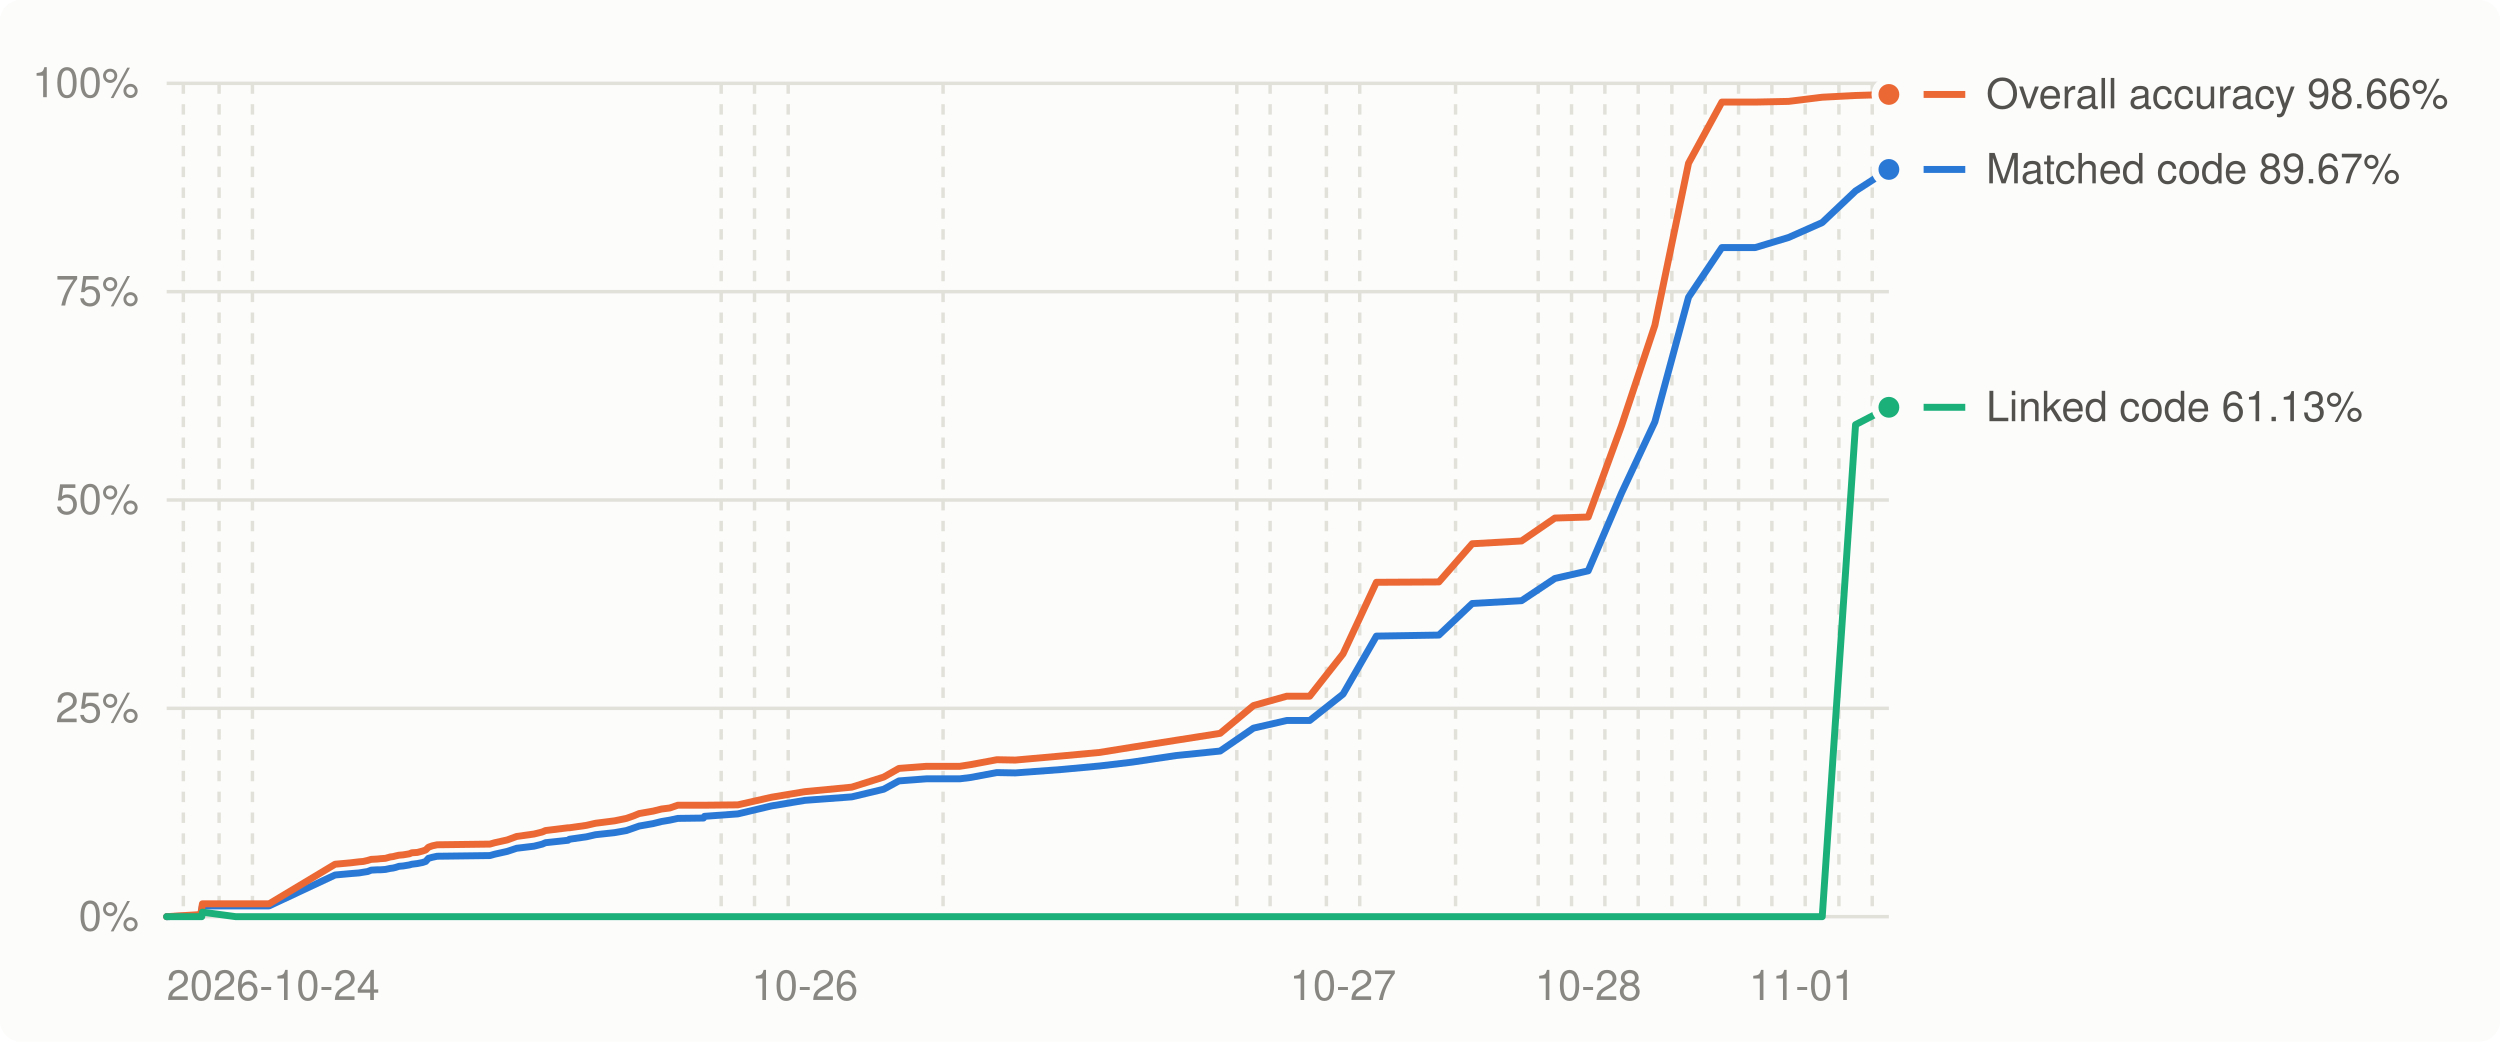
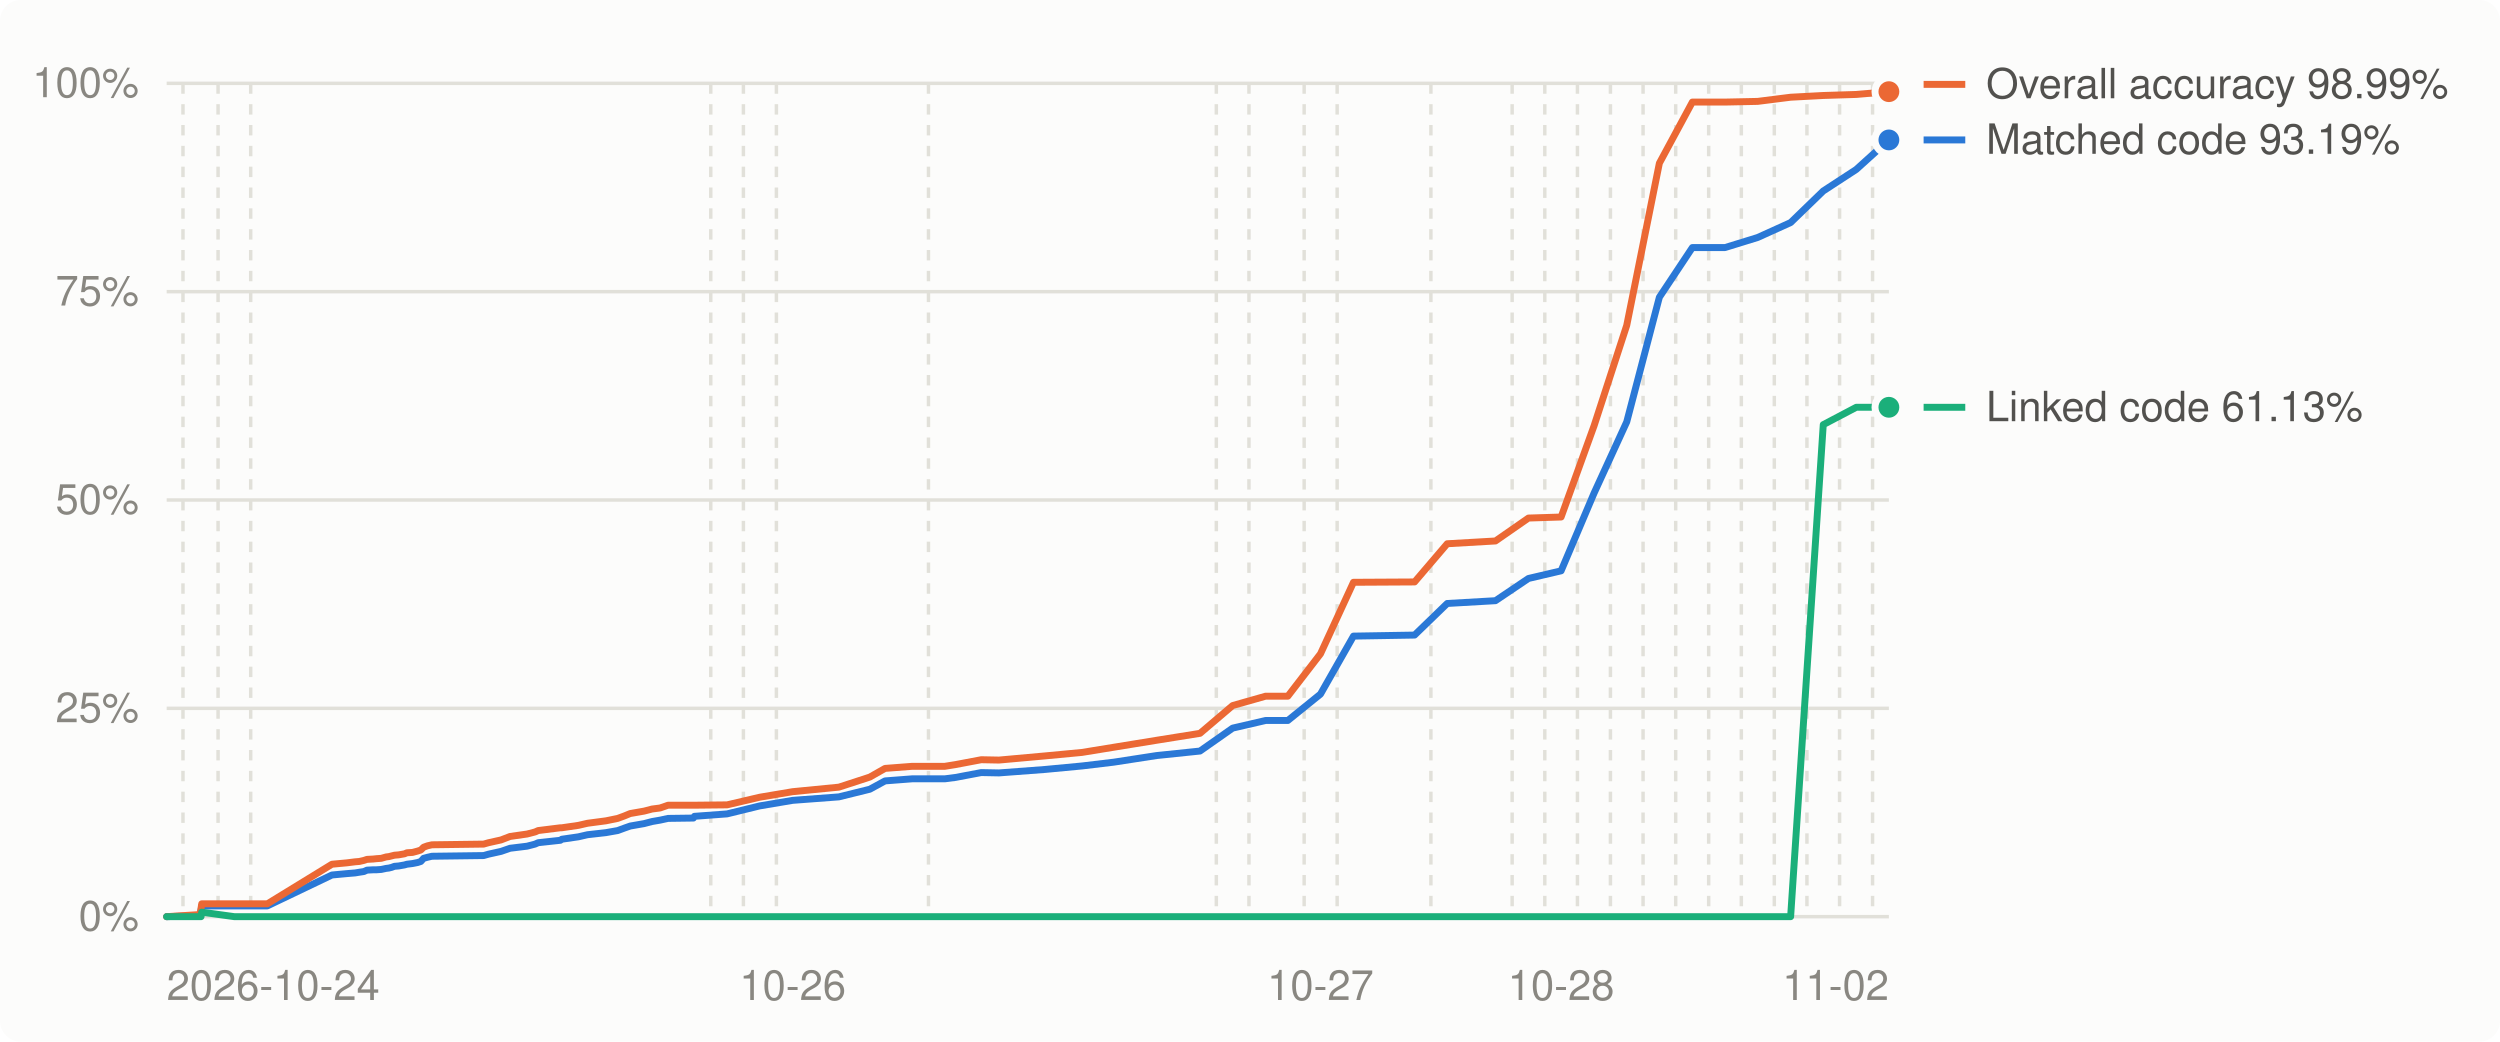
<svg xmlns="http://www.w3.org/2000/svg" viewBox="0 0 720 300" width="720" height="300" role="img" aria-label="Decompilation progress over time (USA)">
  <style>
.bg{fill:#fcfcfb}.grid{stroke:#e1e0d9}.muted{fill:#898781}.lbl{fill:#52514e}.ln0{stroke:#2a78d6}.dot0{fill:#2a78d6;stroke:#fcfcfb}.ln1{stroke:#eb6834}.dot1{fill:#eb6834;stroke:#fcfcfb}.ln2{stroke:#1baf7a}.dot2{fill:#1baf7a;stroke:#fcfcfb}
@media (prefers-color-scheme: dark){.bg{fill:#1a1a19}.grid{stroke:#2c2c2a}.muted{fill:#898781}.lbl{fill:#c3c2b7}.ln0{stroke:#3987e5}.dot0{fill:#3987e5;stroke:#1a1a19}.ln1{stroke:#d95926}.dot1{fill:#d95926;stroke:#1a1a19}.ln2{stroke:#199e70}.dot2{fill:#199e70;stroke:#1a1a19}}
text{font:12px -apple-system,BlinkMacSystemFont,'Segoe UI',Helvetica,Arial,sans-serif}
</style>
  <rect class="bg" width="720" height="300" rx="6" />
  <line x1="48" x2="544" y1="264.0" y2="264.0" class="grid" stroke-width="1" />
  <text x="40" y="268.0" class="muted" text-anchor="end">0%</text>
  <line x1="48" x2="544" y1="204.0" y2="204.0" class="grid" stroke-width="1" />
  <text x="40" y="208.0" class="muted" text-anchor="end">25%</text>
  <line x1="48" x2="544" y1="144.0" y2="144.0" class="grid" stroke-width="1" />
  <text x="40" y="148.0" class="muted" text-anchor="end">50%</text>
  <line x1="48" x2="544" y1="84.0" y2="84.0" class="grid" stroke-width="1" />
  <text x="40" y="88.0" class="muted" text-anchor="end">75%</text>
  <line x1="48" x2="544" y1="24.0" y2="24.0" class="grid" stroke-width="1" />
  <text x="40" y="28.0" class="muted" text-anchor="end">100%</text>
-   <line x1="52.8" x2="52.8" y1="24" y2="264" class="grid" stroke-width="1" stroke-dasharray="3 3" />
-   <line x1="63.1" x2="63.1" y1="24" y2="264" class="grid" stroke-width="1" stroke-dasharray="3 3" />
-   <line x1="72.7" x2="72.7" y1="24" y2="264" class="grid" stroke-width="1" stroke-dasharray="3 3" />
-   <line x1="207.7" x2="207.7" y1="24" y2="264" class="grid" stroke-width="1" stroke-dasharray="3 3" />
-   <line x1="217.3" x2="217.3" y1="24" y2="264" class="grid" stroke-width="1" stroke-dasharray="3 3" />
-   <line x1="227.0" x2="227.0" y1="24" y2="264" class="grid" stroke-width="1" stroke-dasharray="3 3" />
-   <line x1="271.6" x2="271.6" y1="24" y2="264" class="grid" stroke-width="1" stroke-dasharray="3 3" />
-   <line x1="356.2" x2="356.2" y1="24" y2="264" class="grid" stroke-width="1" stroke-dasharray="3 3" />
-   <line x1="365.8" x2="365.8" y1="24" y2="264" class="grid" stroke-width="1" stroke-dasharray="3 3" />
-   <line x1="382.0" x2="382.0" y1="24" y2="264" class="grid" stroke-width="1" stroke-dasharray="3 3" />
-   <line x1="391.6" x2="391.6" y1="24" y2="264" class="grid" stroke-width="1" stroke-dasharray="3 3" />
-   <line x1="419.2" x2="419.2" y1="24" y2="264" class="grid" stroke-width="1" stroke-dasharray="3 3" />
-   <line x1="443.0" x2="443.0" y1="24" y2="264" class="grid" stroke-width="1" stroke-dasharray="3 3" />
-   <line x1="452.6" x2="452.6" y1="24" y2="264" class="grid" stroke-width="1" stroke-dasharray="3 3" />
-   <line x1="462.2" x2="462.2" y1="24" y2="264" class="grid" stroke-width="1" stroke-dasharray="3 3" />
-   <line x1="471.8" x2="471.8" y1="24" y2="264" class="grid" stroke-width="1" stroke-dasharray="3 3" />
-   <line x1="481.5" x2="481.5" y1="24" y2="264" class="grid" stroke-width="1" stroke-dasharray="3 3" />
-   <line x1="491.1" x2="491.1" y1="24" y2="264" class="grid" stroke-width="1" stroke-dasharray="3 3" />
-   <line x1="500.7" x2="500.7" y1="24" y2="264" class="grid" stroke-width="1" stroke-dasharray="3 3" />
-   <line x1="510.3" x2="510.3" y1="24" y2="264" class="grid" stroke-width="1" stroke-dasharray="3 3" />
-   <line x1="519.9" x2="519.9" y1="24" y2="264" class="grid" stroke-width="1" stroke-dasharray="3 3" />
-   <line x1="529.6" x2="529.6" y1="24" y2="264" class="grid" stroke-width="1" stroke-dasharray="3 3" />
-   <line x1="539.2" x2="539.2" y1="24" y2="264" class="grid" stroke-width="1" stroke-dasharray="3 3" />
+   <line x1="52.7" x2="52.7" y1="24" y2="264" class="grid" stroke-width="1" stroke-dasharray="3 3" />
+   <line x1="62.8" x2="62.8" y1="24" y2="264" class="grid" stroke-width="1" stroke-dasharray="3 3" />
+   <line x1="72.2" x2="72.2" y1="24" y2="264" class="grid" stroke-width="1" stroke-dasharray="3 3" />
+   <line x1="204.7" x2="204.7" y1="24" y2="264" class="grid" stroke-width="1" stroke-dasharray="3 3" />
+   <line x1="214.1" x2="214.1" y1="24" y2="264" class="grid" stroke-width="1" stroke-dasharray="3 3" />
+   <line x1="223.6" x2="223.6" y1="24" y2="264" class="grid" stroke-width="1" stroke-dasharray="3 3" />
+   <line x1="267.4" x2="267.4" y1="24" y2="264" class="grid" stroke-width="1" stroke-dasharray="3 3" />
+   <line x1="350.3" x2="350.3" y1="24" y2="264" class="grid" stroke-width="1" stroke-dasharray="3 3" />
+   <line x1="359.7" x2="359.7" y1="24" y2="264" class="grid" stroke-width="1" stroke-dasharray="3 3" />
+   <line x1="375.6" x2="375.6" y1="24" y2="264" class="grid" stroke-width="1" stroke-dasharray="3 3" />
+   <line x1="385.1" x2="385.1" y1="24" y2="264" class="grid" stroke-width="1" stroke-dasharray="3 3" />
+   <line x1="412.1" x2="412.1" y1="24" y2="264" class="grid" stroke-width="1" stroke-dasharray="3 3" />
+   <line x1="435.5" x2="435.5" y1="24" y2="264" class="grid" stroke-width="1" stroke-dasharray="3 3" />
+   <line x1="444.9" x2="444.9" y1="24" y2="264" class="grid" stroke-width="1" stroke-dasharray="3 3" />
+   <line x1="454.3" x2="454.3" y1="24" y2="264" class="grid" stroke-width="1" stroke-dasharray="3 3" />
+   <line x1="463.8" x2="463.8" y1="24" y2="264" class="grid" stroke-width="1" stroke-dasharray="3 3" />
+   <line x1="473.2" x2="473.2" y1="24" y2="264" class="grid" stroke-width="1" stroke-dasharray="3 3" />
+   <line x1="482.6" x2="482.6" y1="24" y2="264" class="grid" stroke-width="1" stroke-dasharray="3 3" />
+   <line x1="492.1" x2="492.1" y1="24" y2="264" class="grid" stroke-width="1" stroke-dasharray="3 3" />
+   <line x1="501.5" x2="501.5" y1="24" y2="264" class="grid" stroke-width="1" stroke-dasharray="3 3" />
+   <line x1="511.0" x2="511.0" y1="24" y2="264" class="grid" stroke-width="1" stroke-dasharray="3 3" />
+   <line x1="520.4" x2="520.4" y1="24" y2="264" class="grid" stroke-width="1" stroke-dasharray="3 3" />
+   <line x1="529.8" x2="529.8" y1="24" y2="264" class="grid" stroke-width="1" stroke-dasharray="3 3" />
+   <line x1="539.3" x2="539.3" y1="24" y2="264" class="grid" stroke-width="1" stroke-dasharray="3 3" />
  <text class="muted" x="48.0" y="288" text-anchor="start">2026-10-24</text>
-   <text class="muted" x="231.8" y="288" text-anchor="middle">10-26</text>
-   <text class="muted" x="386.8" y="288" text-anchor="middle">10-27</text>
-   <text class="muted" x="457.4" y="288" text-anchor="middle">10-28</text>
-   <text class="muted" x="534.4" y="288" text-anchor="end">11-01</text>
-   <polyline points="48.0,264.0 57.6,263.7 57.9,263.1 58.0,262.7 58.1,262.2 58.2,261.5 58.3,260.9 67.9,260.9 77.5,260.9 96.5,252.0 100.9,251.6 103.4,251.4 104.6,251.2 105.9,251.0 106.9,250.6 108.7,250.5 109.6,250.5 111.0,250.4 112.4,250.1 113.2,250.0 114.0,249.8 114.9,249.5 116.1,249.4 117.9,249.1 118.6,248.9 120.2,248.7 121.7,248.4 122.6,248.1 123.4,247.2 124.5,246.9 125.9,246.6 141.1,246.4 142.5,246.0 146.1,245.2 148.8,244.3 153.8,243.7 156.2,243.1 157.1,242.7 163.6,242.0 164.0,241.7 168.9,241.0 171.5,240.4 177.0,239.8 180.4,239.2 182.4,238.5 184.1,237.9 188.1,237.2 190.5,236.6 192.9,236.2 195.2,235.7 202.6,235.6 202.9,235.1 212.5,234.4 222.2,232.1 231.8,230.5 245.3,229.5 254.5,227.3 258.9,224.9 266.8,224.3 276.4,224.3 279.6,223.9 287.1,222.5 292.4,222.6 305.9,221.6 316.7,220.6 326.0,219.5 338.7,217.6 351.4,216.3 361.0,209.7 370.6,207.5 377.2,207.5 386.8,199.9 396.4,183.2 414.4,182.9 424.0,173.8 438.2,173.0 447.8,166.6 457.4,164.4 467.0,142.0 476.6,121.5 486.3,85.6 495.9,71.3 505.5,71.3 515.1,68.4 524.8,64.1 534.4,55.0 544.0,48.8" fill="none" class="ln0" stroke-width="2" stroke-linejoin="round" stroke-linecap="round" />
-   <polyline points="48.0,264.0 57.6,263.4 57.9,262.7 58.0,262.2 58.1,261.6 58.2,260.9 58.3,260.3 67.9,260.3 77.5,260.3 96.5,248.9 100.9,248.5 103.4,248.2 104.6,248.1 105.9,247.8 106.9,247.5 108.7,247.4 109.6,247.3 111.0,247.2 112.4,246.8 113.2,246.7 114.0,246.5 114.9,246.3 116.1,246.2 117.9,245.9 118.6,245.6 120.2,245.5 121.7,245.1 122.6,244.8 123.4,244.0 124.5,243.6 125.9,243.3 141.1,243.1 142.5,242.7 146.1,241.9 148.8,240.9 153.8,240.2 156.2,239.6 157.1,239.2 163.6,238.4 164.0,238.4 168.9,237.7 171.5,237.1 177.0,236.4 180.4,235.7 182.4,235.0 184.1,234.3 188.1,233.6 190.5,233.0 192.9,232.7 195.2,231.9 202.6,231.9 202.9,231.9 212.5,231.8 222.2,229.6 231.8,228.0 245.3,226.7 254.5,223.8 258.9,221.3 266.8,220.7 276.4,220.7 279.6,220.2 287.1,218.8 292.4,218.9 305.9,217.7 316.7,216.7 326.0,215.2 338.7,213.2 351.4,211.2 361.0,203.2 370.6,200.5 377.2,200.5 386.8,188.3 396.4,167.7 414.4,167.6 424.0,156.6 438.2,155.8 447.8,149.2 457.4,148.9 467.0,122.6 476.6,93.7 486.3,47.0 495.9,29.4 505.5,29.4 515.1,29.2 524.8,28.0 534.4,27.5 544.0,27.2" fill="none" class="ln1" stroke-width="2" stroke-linejoin="round" stroke-linecap="round" />
-   <polyline points="48.0,264.0 57.6,264.0 57.9,264.0 58.0,264.0 58.1,264.0 58.2,263.4 58.3,262.7 67.9,264.0 77.5,264.0 96.5,264.0 100.9,264.0 103.4,264.0 104.6,264.0 105.9,264.0 106.9,264.0 108.7,264.0 109.6,264.0 111.0,264.0 112.4,264.0 113.2,264.0 114.0,264.0 114.9,264.0 116.1,264.0 117.9,264.0 118.6,264.0 120.2,264.0 121.7,264.0 122.6,264.0 123.4,264.0 124.5,264.0 125.9,264.0 141.1,264.0 142.5,264.0 146.1,264.0 148.8,264.0 153.8,264.0 156.2,264.0 157.1,264.0 163.6,264.0 164.0,264.0 168.9,264.0 171.5,264.0 177.0,264.0 180.4,264.0 182.4,264.0 184.1,264.0 188.1,264.0 190.5,264.0 192.9,264.0 195.2,264.0 202.6,264.0 202.9,264.0 212.5,264.0 222.2,264.0 231.8,264.0 245.3,264.0 254.5,264.0 258.9,264.0 266.8,264.0 276.4,264.0 279.6,264.0 287.1,264.0 292.4,264.0 305.9,264.0 316.7,264.0 326.0,264.0 338.7,264.0 351.4,264.0 361.0,264.0 370.6,264.0 377.2,264.0 386.8,264.0 396.4,264.0 414.4,264.0 424.0,264.0 438.2,264.0 447.8,264.0 457.4,264.0 467.0,264.0 476.6,264.0 486.3,264.0 495.9,264.0 505.5,264.0 515.1,264.0 524.8,264.0 534.4,122.3 544.0,117.3" fill="none" class="ln2" stroke-width="2" stroke-linejoin="round" stroke-linecap="round" />
-   <circle cx="544.0" cy="48.8" r="4" class="dot0" stroke-width="2" />
-   <circle cx="544.0" cy="27.2" r="4" class="dot1" stroke-width="2" />
+   <text class="muted" x="228.3" y="288" text-anchor="middle">10-26</text>
+   <text class="muted" x="380.3" y="288" text-anchor="middle">10-27</text>
+   <text class="muted" x="449.6" y="288" text-anchor="middle">10-28</text>
+   <text class="muted" x="544.0" y="288" text-anchor="end">11-02</text>
+   <polyline points="48.0,264.0 57.4,263.7 57.7,263.1 57.8,262.7 57.9,262.2 58.0,261.5 58.1,260.9 67.5,260.9 77.0,260.9 95.6,252.0 99.9,251.6 102.3,251.4 103.5,251.2 104.8,251.0 105.7,250.6 107.5,250.5 108.4,250.5 109.8,250.4 111.2,250.1 112.0,250.0 112.8,249.8 113.6,249.5 114.8,249.4 116.5,249.1 117.2,248.9 118.8,248.7 120.3,248.4 121.2,248.1 122.0,247.2 123.1,246.9 124.4,246.6 139.3,246.4 140.7,246.0 144.3,245.2 146.9,244.3 151.8,243.7 154.1,243.1 155.0,242.7 161.4,242.0 161.8,241.7 166.6,241.0 169.2,240.4 174.5,239.8 177.9,239.2 179.8,238.5 181.5,237.9 185.5,237.2 187.8,236.6 190.1,236.2 192.4,235.7 199.7,235.6 200.0,235.1 209.4,234.4 218.8,232.1 228.3,230.5 241.6,229.5 250.5,227.3 254.9,224.9 262.7,224.3 272.1,224.3 275.2,223.9 282.6,222.5 287.7,222.6 301.0,221.6 311.6,220.6 320.8,219.5 333.1,217.6 345.6,216.3 355.0,209.7 364.5,207.5 370.9,207.5 380.3,199.9 389.8,183.2 407.4,182.9 416.8,173.8 430.7,173.0 440.2,166.6 449.6,164.4 459.1,142.0 468.5,121.5 477.9,85.6 487.4,71.3 496.8,71.3 506.2,68.4 515.7,64.1 525.1,55.0 534.6,48.8 544.0,40.3" fill="none" class="ln0" stroke-width="2" stroke-linejoin="round" stroke-linecap="round" />
+   <polyline points="48.0,264.0 57.4,263.4 57.7,262.7 57.8,262.2 57.9,261.6 58.0,260.9 58.1,260.3 67.5,260.3 77.0,260.3 95.6,248.9 99.9,248.5 102.3,248.2 103.5,248.1 104.8,247.8 105.7,247.5 107.5,247.4 108.4,247.3 109.8,247.2 111.2,246.8 112.0,246.7 112.8,246.5 113.6,246.3 114.8,246.2 116.5,245.9 117.2,245.6 118.8,245.5 120.3,245.1 121.2,244.8 122.0,244.0 123.1,243.6 124.4,243.3 139.3,243.1 140.7,242.7 144.3,241.9 146.9,240.9 151.8,240.2 154.1,239.6 155.0,239.2 161.4,238.4 161.8,238.4 166.6,237.7 169.2,237.1 174.5,236.4 177.9,235.7 179.8,235.0 181.5,234.3 185.5,233.6 187.8,233.0 190.1,232.7 192.4,231.9 199.7,231.9 200.0,231.9 209.4,231.8 218.8,229.6 228.3,228.0 241.6,226.7 250.5,223.8 254.9,221.3 262.7,220.7 272.1,220.7 275.2,220.2 282.6,218.8 287.7,218.9 301.0,217.7 311.6,216.7 320.8,215.2 333.1,213.2 345.6,211.2 355.0,203.2 364.5,200.5 370.9,200.5 380.3,188.3 389.8,167.7 407.4,167.6 416.8,156.6 430.7,155.8 440.2,149.2 449.6,148.9 459.1,122.6 468.5,93.7 477.9,47.0 487.4,29.4 496.8,29.4 506.2,29.2 515.7,28.0 525.1,27.5 534.6,27.2 544.0,26.4" fill="none" class="ln1" stroke-width="2" stroke-linejoin="round" stroke-linecap="round" />
+   <polyline points="48.0,264.0 57.4,264.0 57.7,264.0 57.8,264.0 57.9,264.0 58.0,263.4 58.1,262.7 67.5,264.0 77.0,264.0 95.6,264.0 99.9,264.0 102.3,264.0 103.5,264.0 104.8,264.0 105.7,264.0 107.5,264.0 108.4,264.0 109.8,264.0 111.2,264.0 112.0,264.0 112.8,264.0 113.6,264.0 114.8,264.0 116.5,264.0 117.2,264.0 118.8,264.0 120.3,264.0 121.2,264.0 122.0,264.0 123.1,264.0 124.4,264.0 139.3,264.0 140.7,264.0 144.3,264.0 146.9,264.0 151.8,264.0 154.1,264.0 155.0,264.0 161.4,264.0 161.8,264.0 166.6,264.0 169.2,264.0 174.5,264.0 177.9,264.0 179.8,264.0 181.5,264.0 185.5,264.0 187.8,264.0 190.1,264.0 192.4,264.0 199.7,264.0 200.0,264.0 209.4,264.0 218.8,264.0 228.3,264.0 241.6,264.0 250.5,264.0 254.9,264.0 262.7,264.0 272.1,264.0 275.2,264.0 282.6,264.0 287.7,264.0 301.0,264.0 311.6,264.0 320.8,264.0 333.1,264.0 345.6,264.0 355.0,264.0 364.5,264.0 370.9,264.0 380.3,264.0 389.8,264.0 407.4,264.0 416.8,264.0 430.7,264.0 440.2,264.0 449.6,264.0 459.1,264.0 468.5,264.0 477.9,264.0 487.4,264.0 496.8,264.0 506.2,264.0 515.7,264.0 525.1,122.3 534.6,117.3 544.0,117.3" fill="none" class="ln2" stroke-width="2" stroke-linejoin="round" stroke-linecap="round" />
+   <circle cx="544.0" cy="40.3" r="4" class="dot0" stroke-width="2" />
+   <circle cx="544.0" cy="26.4" r="4" class="dot1" stroke-width="2" />
  <circle cx="544.0" cy="117.3" r="4" class="dot2" stroke-width="2" />
  <line x1="554" x2="566" y1="117.3" y2="117.3" class="ln2" stroke-width="2" />
  <text class="lbl" x="572" y="121.3">Linked code 61.13%</text>
-   <line x1="554" x2="566" y1="48.8" y2="48.8" class="ln0" stroke-width="2" />
-   <text class="lbl" x="572" y="52.8">Matched code 89.67%</text>
-   <line x1="554" x2="566" y1="27.2" y2="27.2" class="ln1" stroke-width="2" />
-   <text class="lbl" x="572" y="31.2">Overall accuracy 98.66%</text>
+   <line x1="554" x2="566" y1="40.3" y2="40.3" class="ln0" stroke-width="2" />
+   <text class="lbl" x="572" y="44.3">Matched code 93.19%</text>
+   <line x1="554" x2="566" y1="24.3" y2="24.3" class="ln1" stroke-width="2" />
+   <text class="lbl" x="572" y="28.3">Overall accuracy 98.99%</text>
</svg>
